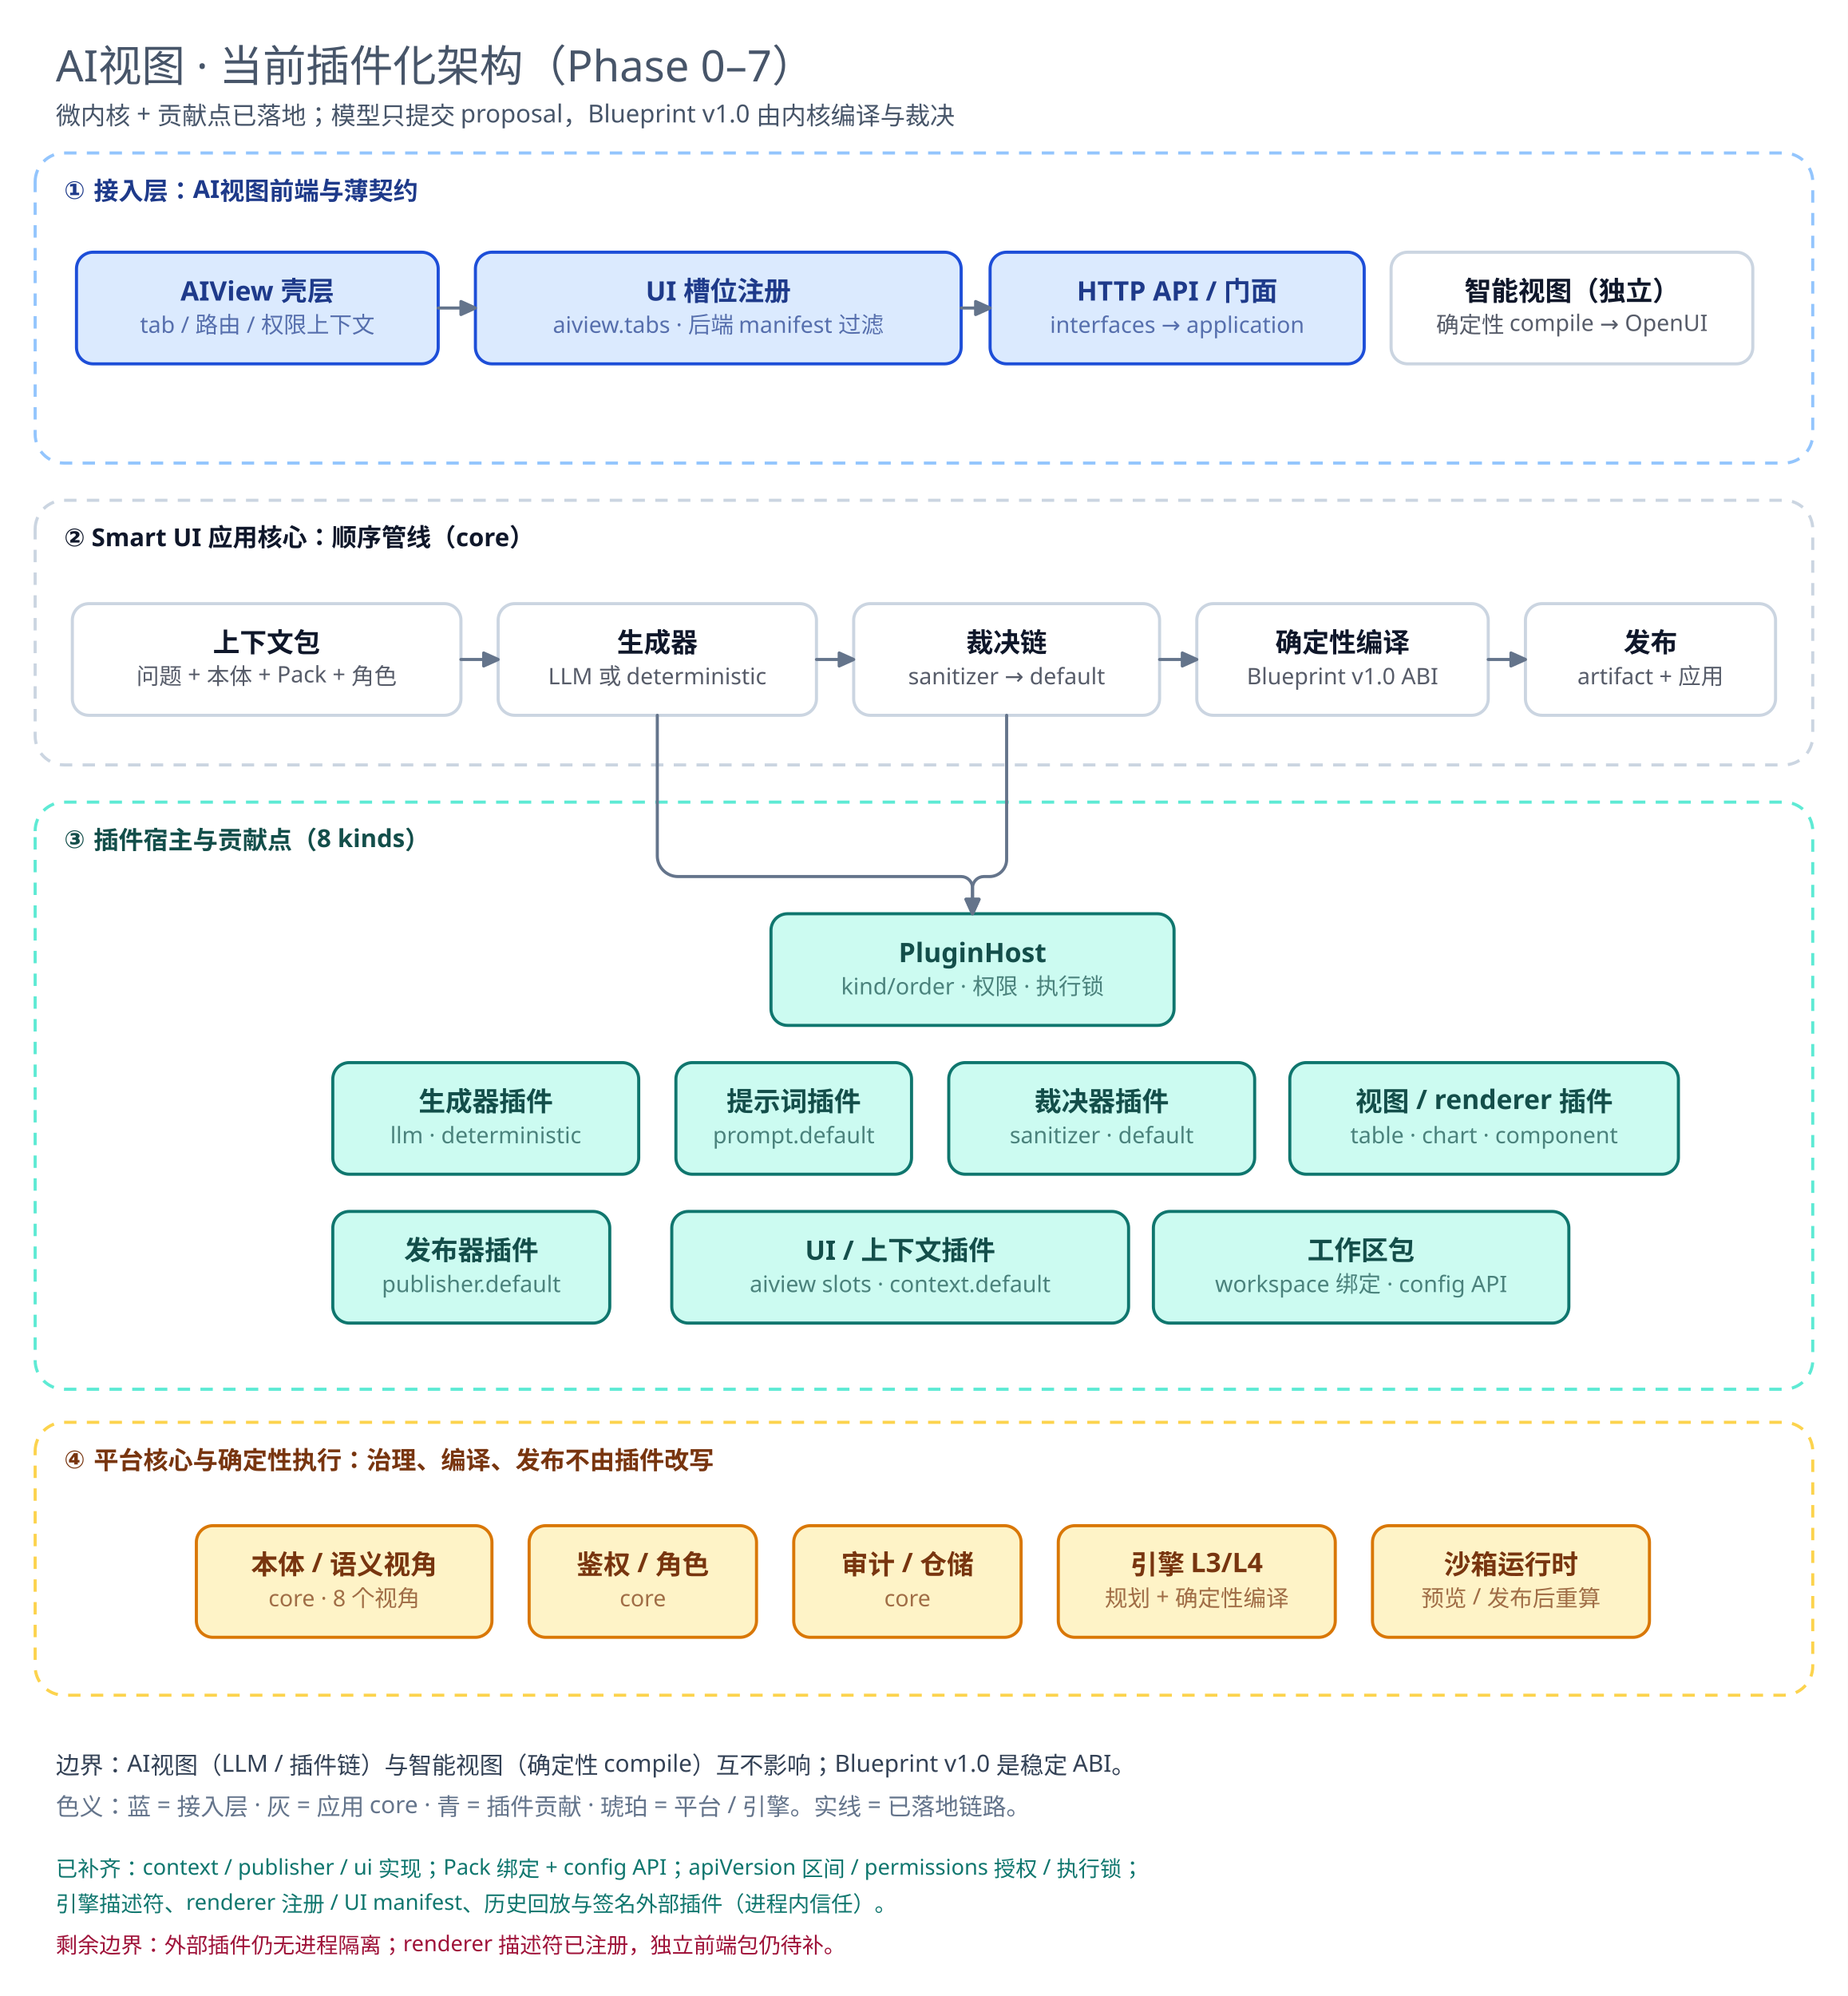
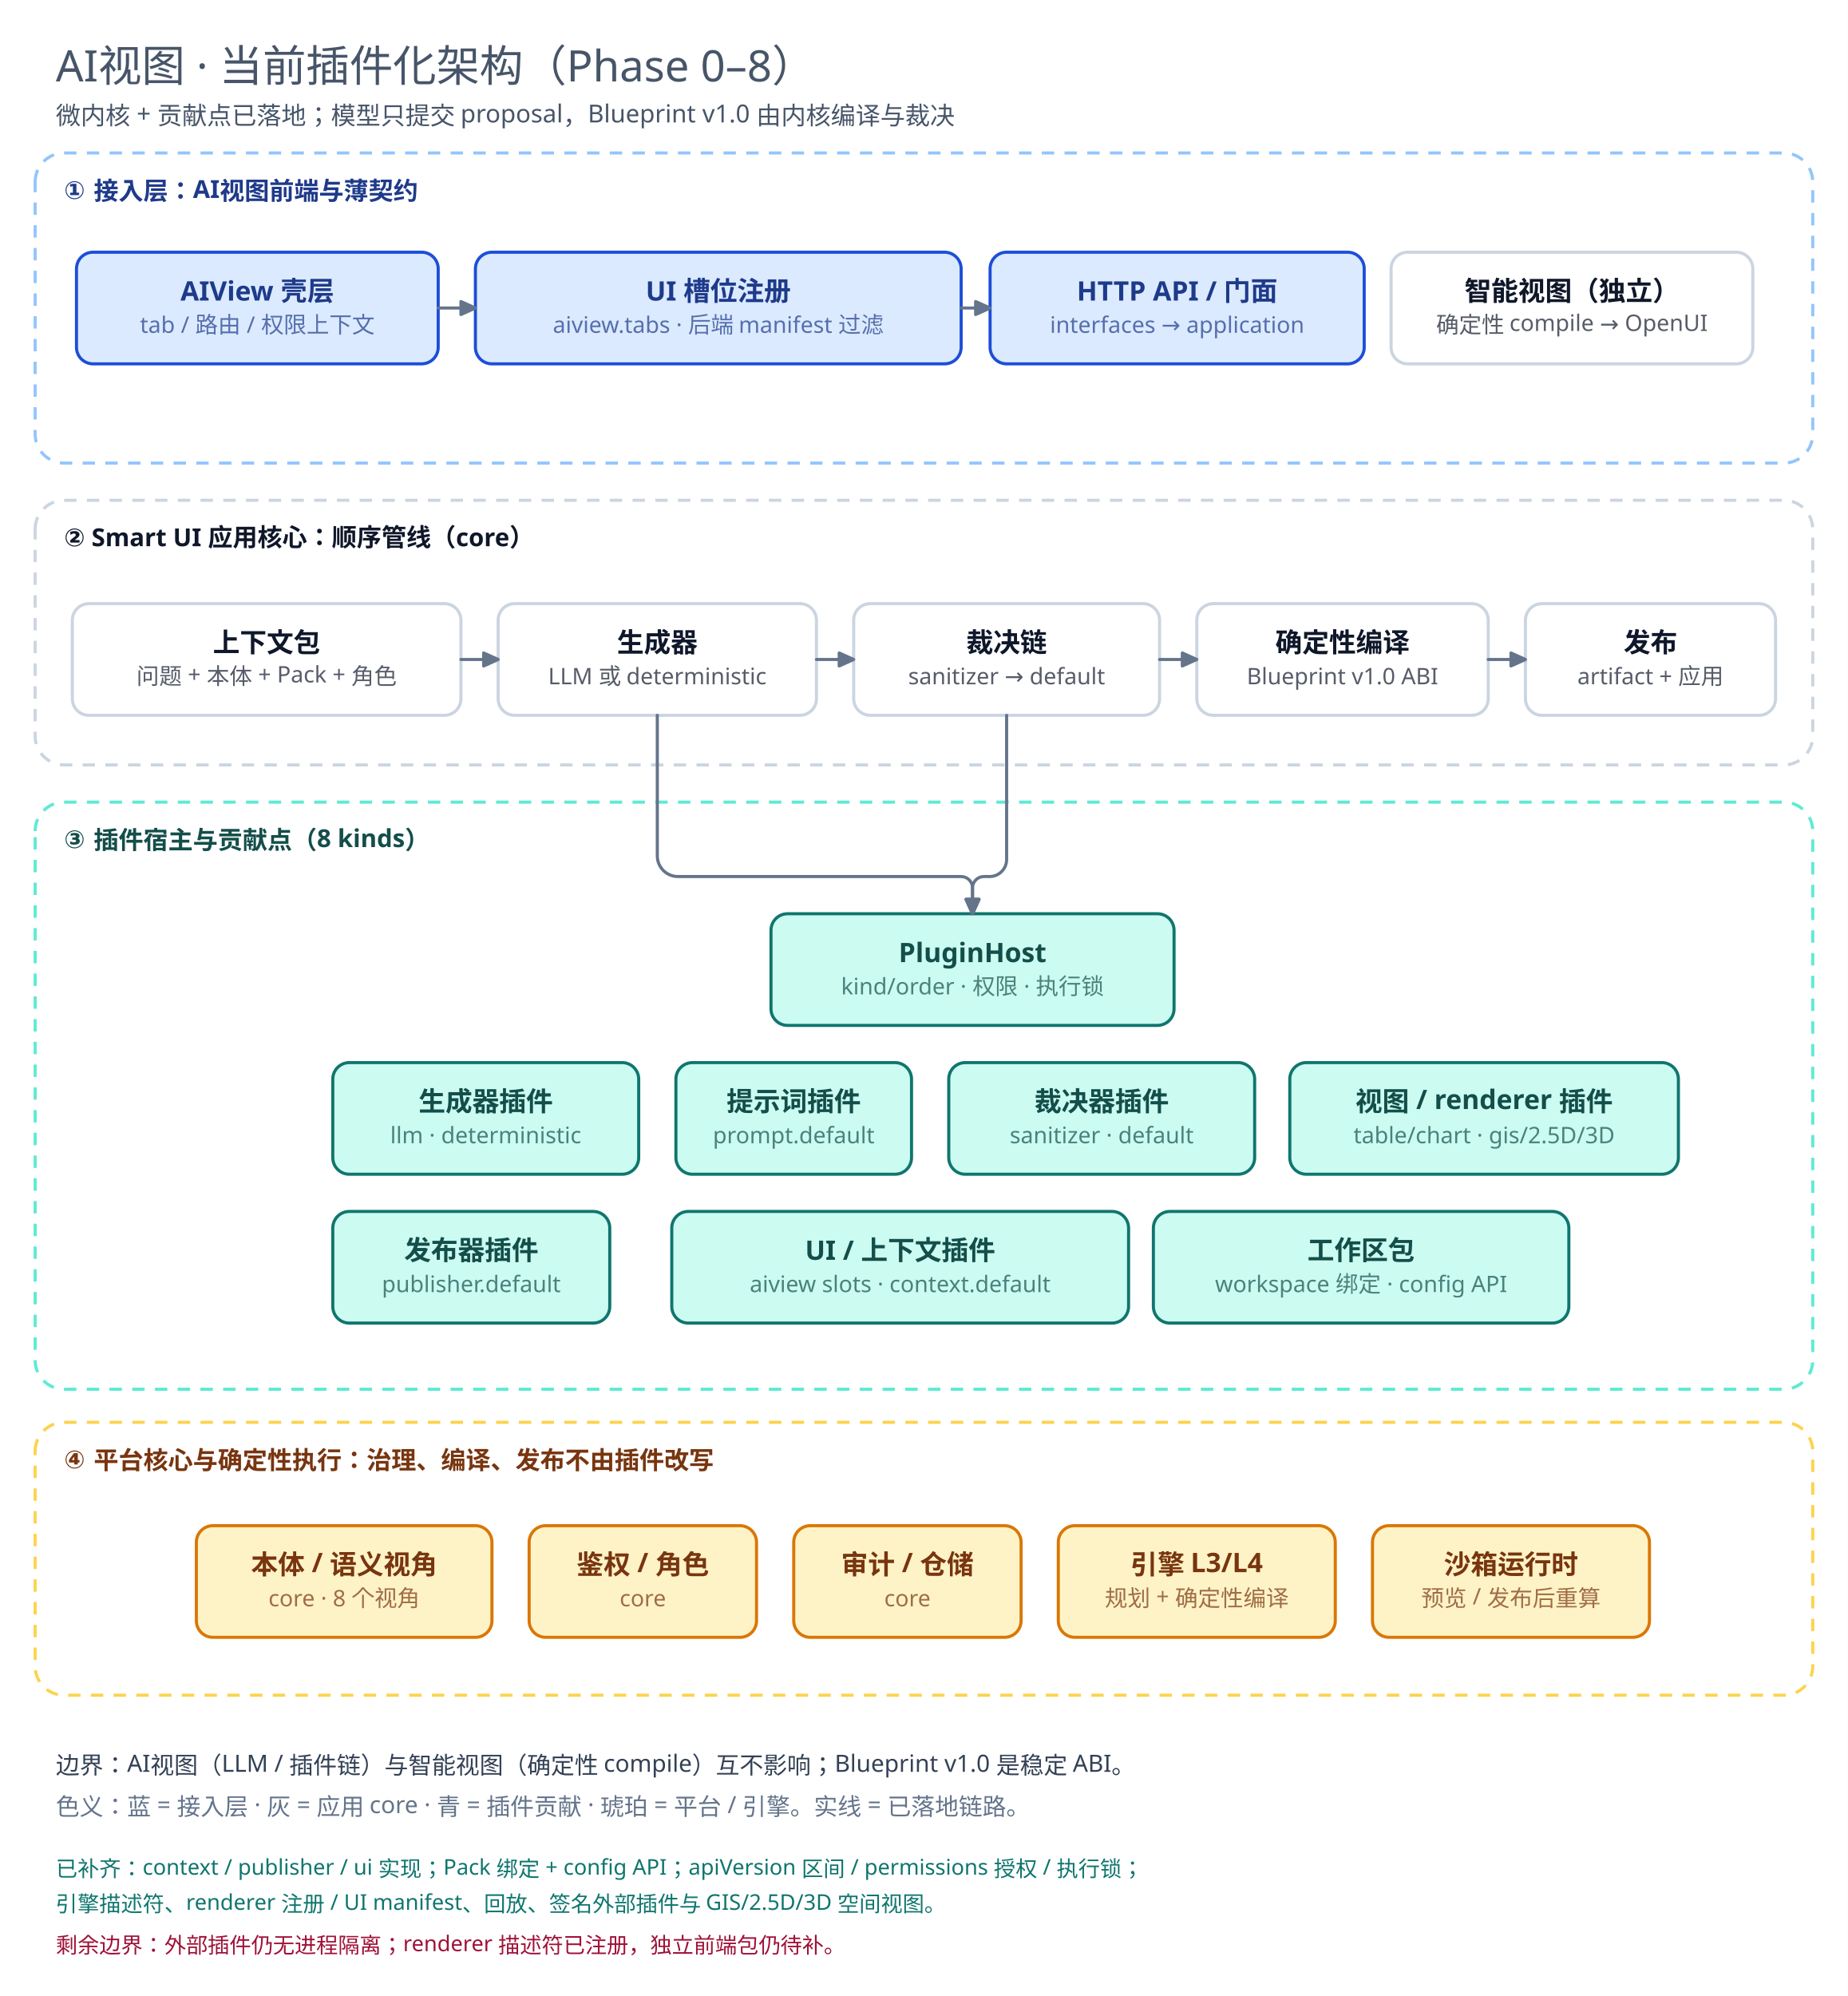
<svg xmlns="http://www.w3.org/2000/svg" width="894.00" height="965.50" viewBox="0 0 894.00 965.50" font-family="ui-sans-serif, system-ui, &quot;PingFang SC&quot;, sans-serif">
  <rect x="0.00" y="0.00" width="894.00" height="965.50" rx="0.00" fill="#ffffff" stroke="none" />
  <g data-shape="group">
    <path d="M 17.00 88.00 A 14.00 14.00 0 0 1 31.00 74.00 L 863.00 74.00 A 14.00 14.00 0 0 1 877.00 88.00 L 877.00 210.00 A 14.00 14.00 0 0 1 863.00 224.00 L 31.00 224.00 A 14.00 14.00 0 0 1 17.00 210.00 L 17.00 88.00 Z" fill="none" stroke="#93c5fd" stroke-dasharray="6 5" stroke-width="1.5" />
    <text x="31.00" y="96.20" fill="#1e3a8a" font-family="inherit" font-size="12" font-weight="600">① 接入层：AI视图前端与薄契约</text>
  </g>
  <g data-shape="group">
    <path d="M 17.00 256.00 A 14.00 14.00 0 0 1 31.00 242.00 L 863.00 242.00 A 14.00 14.00 0 0 1 877.00 256.00 L 877.00 356.00 A 14.00 14.00 0 0 1 863.00 370.00 L 31.00 370.00 A 14.00 14.00 0 0 1 17.00 356.00 L 17.00 256.00 Z" fill="none" stroke="#cbd5e1" stroke-dasharray="6 5" stroke-width="1.5" />
    <text x="31.00" y="264.20" fill="#0f172a" font-family="inherit" font-size="12" font-weight="600">② Smart UI 应用核心：顺序管线（core）</text>
  </g>
  <g data-shape="group">
    <path d="M 17.00 402.00 A 14.00 14.00 0 0 1 31.00 388.00 L 863.00 388.00 A 14.00 14.00 0 0 1 877.00 402.00 L 877.00 658.00 A 14.00 14.00 0 0 1 863.00 672.00 L 31.00 672.00 A 14.00 14.00 0 0 1 17.00 658.00 L 17.00 402.00 Z" fill="none" stroke="#5eead4" stroke-dasharray="6 5" stroke-width="1.5" />
    <text x="31.00" y="410.20" fill="#134e4a" font-family="inherit" font-size="12" font-weight="600">③ 插件宿主与贡献点（8 kinds）</text>
  </g>
  <g data-shape="group">
    <path d="M 17.00 702.00 A 14.00 14.00 0 0 1 31.00 688.00 L 863.00 688.00 A 14.00 14.00 0 0 1 877.00 702.00 L 877.00 806.00 A 14.00 14.00 0 0 1 863.00 820.00 L 31.00 820.00 A 14.00 14.00 0 0 1 17.00 806.00 L 17.00 702.00 Z" fill="none" stroke="#fcd34d" stroke-dasharray="6 5" stroke-width="1.5" />
    <text x="31.00" y="710.20" fill="#78350f" font-family="inherit" font-size="12" font-weight="600">④ 平台核心与确定性执行：治理、编译、发布不由插件改写</text>
  </g>
  <g data-shape="node">
    <path d="M 37.00 130.00 A 8.00 8.00 0 0 1 45.00 122.00 L 204.00 122.00 A 8.00 8.00 0 0 1 212.00 130.00 L 212.00 168.00 A 8.00 8.00 0 0 1 204.00 176.00 L 45.00 176.00 A 8.00 8.00 0 0 1 37.00 168.00 L 37.00 130.00 Z" fill="#dbeafe" stroke="#1d4ed8" stroke-width="1.5" />
    <text x="124.50" y="145.40" fill="#1e3a8a" font-family="inherit" font-size="13" font-weight="600" text-anchor="middle">AIView 壳层</text>
    <text x="124.50" y="161.00" fill="#1e3a8a" font-family="inherit" font-size="11" opacity="0.7" text-anchor="middle">tab / 路由 / 权限上下文</text>
  </g>
  <g data-shape="node">
    <path d="M 230.00 130.00 A 8.00 8.00 0 0 1 238.00 122.00 L 457.00 122.00 A 8.00 8.00 0 0 1 465.00 130.00 L 465.00 168.00 A 8.00 8.00 0 0 1 457.00 176.00 L 238.00 176.00 A 8.00 8.00 0 0 1 230.00 168.00 L 230.00 130.00 Z" fill="#dbeafe" stroke="#1d4ed8" stroke-width="1.5" />
    <text x="347.50" y="145.40" fill="#1e3a8a" font-family="inherit" font-size="13" font-weight="600" text-anchor="middle">UI 槽位注册</text>
    <text x="347.50" y="161.00" fill="#1e3a8a" font-family="inherit" font-size="11" opacity="0.7" text-anchor="middle">aiview.tabs · 后端 manifest 过滤</text>
  </g>
  <g data-shape="node">
    <path d="M 479.00 130.00 A 8.00 8.00 0 0 1 487.00 122.00 L 652.00 122.00 A 8.00 8.00 0 0 1 660.00 130.00 L 660.00 168.00 A 8.00 8.00 0 0 1 652.00 176.00 L 487.00 176.00 A 8.00 8.00 0 0 1 479.00 168.00 L 479.00 130.00 Z" fill="#dbeafe" stroke="#1d4ed8" stroke-width="1.5" />
    <text x="569.50" y="145.40" fill="#1e3a8a" font-family="inherit" font-size="13" font-weight="600" text-anchor="middle">HTTP API / 门面</text>
    <text x="569.50" y="161.00" fill="#1e3a8a" font-family="inherit" font-size="11" opacity="0.7" text-anchor="middle">interfaces → application</text>
  </g>
  <g data-shape="node">
    <path d="M 673.00 130.00 A 8.00 8.00 0 0 1 681.00 122.00 L 840.00 122.00 A 8.00 8.00 0 0 1 848.00 130.00 L 848.00 168.00 A 8.00 8.00 0 0 1 840.00 176.00 L 681.00 176.00 A 8.00 8.00 0 0 1 673.00 168.00 L 673.00 130.00 Z" fill="#ffffff" stroke="#cbd5e1" stroke-width="1.5" />
    <text x="760.50" y="145.40" fill="#0f172a" font-family="inherit" font-size="13" font-weight="600" text-anchor="middle">智能视图（独立）</text>
    <text x="760.50" y="161.00" fill="#0f172a" font-family="inherit" font-size="11" opacity="0.7" text-anchor="middle">确定性 compile → OpenUI</text>
  </g>
  <g data-shape="node">
    <path d="M 35.00 300.00 A 8.00 8.00 0 0 1 43.00 292.00 L 215.00 292.00 A 8.00 8.00 0 0 1 223.00 300.00 L 223.00 338.00 A 8.00 8.00 0 0 1 215.00 346.00 L 43.00 346.00 A 8.00 8.00 0 0 1 35.00 338.00 L 35.00 300.00 Z" fill="#ffffff" stroke="#cbd5e1" stroke-width="1.5" />
    <text x="129.00" y="315.40" fill="#0f172a" font-family="inherit" font-size="13" font-weight="600" text-anchor="middle">上下文包</text>
    <text x="129.00" y="331.00" fill="#0f172a" font-family="inherit" font-size="11" opacity="0.7" text-anchor="middle">问题 + 本体 + Pack + 角色</text>
  </g>
  <g data-shape="node">
    <path d="M 241.00 300.00 A 8.00 8.00 0 0 1 249.00 292.00 L 387.00 292.00 A 8.00 8.00 0 0 1 395.00 300.00 L 395.00 338.00 A 8.00 8.00 0 0 1 387.00 346.00 L 249.00 346.00 A 8.00 8.00 0 0 1 241.00 338.00 L 241.00 300.00 Z" fill="#ffffff" stroke="#cbd5e1" stroke-width="1.5" />
    <text x="318.00" y="315.40" fill="#0f172a" font-family="inherit" font-size="13" font-weight="600" text-anchor="middle">生成器</text>
    <text x="318.00" y="331.00" fill="#0f172a" font-family="inherit" font-size="11" opacity="0.7" text-anchor="middle">LLM 或 deterministic</text>
  </g>
  <g data-shape="node">
    <path d="M 413.00 300.00 A 8.00 8.00 0 0 1 421.00 292.00 L 553.00 292.00 A 8.00 8.00 0 0 1 561.00 300.00 L 561.00 338.00 A 8.00 8.00 0 0 1 553.00 346.00 L 421.00 346.00 A 8.00 8.00 0 0 1 413.00 338.00 L 413.00 300.00 Z" fill="#ffffff" stroke="#cbd5e1" stroke-width="1.5" />
    <text x="487.00" y="315.40" fill="#0f172a" font-family="inherit" font-size="13" font-weight="600" text-anchor="middle">裁决链</text>
    <text x="487.00" y="331.00" fill="#0f172a" font-family="inherit" font-size="11" opacity="0.7" text-anchor="middle">sanitizer → default</text>
  </g>
  <g data-shape="node">
    <path d="M 579.00 300.00 A 8.00 8.00 0 0 1 587.00 292.00 L 712.00 292.00 A 8.00 8.00 0 0 1 720.00 300.00 L 720.00 338.00 A 8.00 8.00 0 0 1 712.00 346.00 L 587.00 346.00 A 8.00 8.00 0 0 1 579.00 338.00 L 579.00 300.00 Z" fill="#ffffff" stroke="#cbd5e1" stroke-width="1.5" />
    <text x="649.50" y="315.40" fill="#0f172a" font-family="inherit" font-size="13" font-weight="600" text-anchor="middle">确定性编译</text>
    <text x="649.50" y="331.00" fill="#0f172a" font-family="inherit" font-size="11" opacity="0.7" text-anchor="middle">Blueprint v1.0 ABI</text>
  </g>
  <g data-shape="node">
    <path d="M 738.00 300.00 A 8.00 8.00 0 0 1 746.00 292.00 L 851.00 292.00 A 8.00 8.00 0 0 1 859.00 300.00 L 859.00 338.00 A 8.00 8.00 0 0 1 851.00 346.00 L 746.00 346.00 A 8.00 8.00 0 0 1 738.00 338.00 L 738.00 300.00 Z" fill="#ffffff" stroke="#cbd5e1" stroke-width="1.5" />
    <text x="798.50" y="315.40" fill="#0f172a" font-family="inherit" font-size="13" font-weight="600" text-anchor="middle">发布</text>
    <text x="798.50" y="331.00" fill="#0f172a" font-family="inherit" font-size="11" opacity="0.7" text-anchor="middle">artifact + 应用</text>
  </g>
  <g data-shape="node">
    <path d="M 373.00 450.00 A 8.00 8.00 0 0 1 381.00 442.00 L 560.00 442.00 A 8.00 8.00 0 0 1 568.00 450.00 L 568.00 488.00 A 8.00 8.00 0 0 1 560.00 496.00 L 381.00 496.00 A 8.00 8.00 0 0 1 373.00 488.00 L 373.00 450.00 Z" fill="#ccfbf1" stroke="#0f766e" stroke-width="1.5" />
    <text x="470.50" y="465.40" fill="#134e4a" font-family="inherit" font-size="13" font-weight="600" text-anchor="middle">PluginHost</text>
    <text x="470.50" y="481.00" fill="#134e4a" font-family="inherit" font-size="11" opacity="0.7" text-anchor="middle">kind/order · 权限 · 执行锁</text>
  </g>
  <g data-shape="node">
    <path d="M 161.00 522.00 A 8.00 8.00 0 0 1 169.00 514.00 L 301.00 514.00 A 8.00 8.00 0 0 1 309.00 522.00 L 309.00 560.00 A 8.00 8.00 0 0 1 301.00 568.00 L 169.00 568.00 A 8.00 8.00 0 0 1 161.00 560.00 L 161.00 522.00 Z" fill="#ccfbf1" stroke="#0f766e" stroke-width="1.5" />
    <text x="235.00" y="537.40" fill="#134e4a" font-family="inherit" font-size="13" font-weight="600" text-anchor="middle">生成器插件</text>
    <text x="235.00" y="553.00" fill="#134e4a" font-family="inherit" font-size="11" opacity="0.7" text-anchor="middle">llm · deterministic</text>
  </g>
  <g data-shape="node">
    <path d="M 327.00 522.00 A 8.00 8.00 0 0 1 335.00 514.00 L 433.00 514.00 A 8.00 8.00 0 0 1 441.00 522.00 L 441.00 560.00 A 8.00 8.00 0 0 1 433.00 568.00 L 335.00 568.00 A 8.00 8.00 0 0 1 327.00 560.00 L 327.00 522.00 Z" fill="#ccfbf1" stroke="#0f766e" stroke-width="1.5" />
    <text x="384.00" y="537.40" fill="#134e4a" font-family="inherit" font-size="13" font-weight="600" text-anchor="middle">提示词插件</text>
    <text x="384.00" y="553.00" fill="#134e4a" font-family="inherit" font-size="11" opacity="0.7" text-anchor="middle">prompt.default</text>
  </g>
  <g data-shape="node">
    <path d="M 459.00 522.00 A 8.00 8.00 0 0 1 467.00 514.00 L 599.00 514.00 A 8.00 8.00 0 0 1 607.00 522.00 L 607.00 560.00 A 8.00 8.00 0 0 1 599.00 568.00 L 467.00 568.00 A 8.00 8.00 0 0 1 459.00 560.00 L 459.00 522.00 Z" fill="#ccfbf1" stroke="#0f766e" stroke-width="1.5" />
    <text x="533.00" y="537.40" fill="#134e4a" font-family="inherit" font-size="13" font-weight="600" text-anchor="middle">裁决器插件</text>
    <text x="533.00" y="553.00" fill="#134e4a" font-family="inherit" font-size="11" opacity="0.7" text-anchor="middle">sanitizer · default</text>
  </g>
  <g data-shape="node">
    <path d="M 624.00 522.00 A 8.00 8.00 0 0 1 632.00 514.00 L 804.00 514.00 A 8.00 8.00 0 0 1 812.00 522.00 L 812.00 560.00 A 8.00 8.00 0 0 1 804.00 568.00 L 632.00 568.00 A 8.00 8.00 0 0 1 624.00 560.00 L 624.00 522.00 Z" fill="#ccfbf1" stroke="#0f766e" stroke-width="1.5" />
    <text x="718.00" y="537.40" fill="#134e4a" font-family="inherit" font-size="13" font-weight="600" text-anchor="middle">视图 / renderer 插件</text>
-     <text x="718.00" y="553.00" fill="#134e4a" font-family="inherit" font-size="11" opacity="0.7" text-anchor="middle">table · chart · component</text>
+     <text x="718.00" y="553.00" fill="#134e4a" font-family="inherit" font-size="11" opacity="0.7" text-anchor="middle">table/chart · gis/2.5D/3D</text>
  </g>
  <g data-shape="node">
    <path d="M 161.00 594.00 A 8.00 8.00 0 0 1 169.00 586.00 L 287.00 586.00 A 8.00 8.00 0 0 1 295.00 594.00 L 295.00 632.00 A 8.00 8.00 0 0 1 287.00 640.00 L 169.00 640.00 A 8.00 8.00 0 0 1 161.00 632.00 L 161.00 594.00 Z" fill="#ccfbf1" stroke="#0f766e" stroke-width="1.5" />
    <text x="228.00" y="609.40" fill="#134e4a" font-family="inherit" font-size="13" font-weight="600" text-anchor="middle">发布器插件</text>
    <text x="228.00" y="625.00" fill="#134e4a" font-family="inherit" font-size="11" opacity="0.7" text-anchor="middle">publisher.default</text>
  </g>
  <g data-shape="node">
    <path d="M 325.00 594.00 A 8.00 8.00 0 0 1 333.00 586.00 L 538.00 586.00 A 8.00 8.00 0 0 1 546.00 594.00 L 546.00 632.00 A 8.00 8.00 0 0 1 538.00 640.00 L 333.00 640.00 A 8.00 8.00 0 0 1 325.00 632.00 L 325.00 594.00 Z" fill="#ccfbf1" stroke="#0f766e" stroke-width="1.5" />
    <text x="435.50" y="609.40" fill="#134e4a" font-family="inherit" font-size="13" font-weight="600" text-anchor="middle">UI / 上下文插件</text>
    <text x="435.50" y="625.00" fill="#134e4a" font-family="inherit" font-size="11" opacity="0.7" text-anchor="middle">aiview slots · context.default</text>
  </g>
  <g data-shape="node">
    <path d="M 558.00 594.00 A 8.00 8.00 0 0 1 566.00 586.00 L 751.00 586.00 A 8.00 8.00 0 0 1 759.00 594.00 L 759.00 632.00 A 8.00 8.00 0 0 1 751.00 640.00 L 566.00 640.00 A 8.00 8.00 0 0 1 558.00 632.00 L 558.00 594.00 Z" fill="#ccfbf1" stroke="#0f766e" stroke-width="1.5" />
    <text x="658.50" y="609.40" fill="#134e4a" font-family="inherit" font-size="13" font-weight="600" text-anchor="middle">工作区包</text>
    <text x="658.50" y="625.00" fill="#134e4a" font-family="inherit" font-size="11" opacity="0.7" text-anchor="middle">workspace 绑定 · config API</text>
  </g>
  <g data-shape="node">
    <path d="M 95.00 746.00 A 8.00 8.00 0 0 1 103.00 738.00 L 230.00 738.00 A 8.00 8.00 0 0 1 238.00 746.00 L 238.00 784.00 A 8.00 8.00 0 0 1 230.00 792.00 L 103.00 792.00 A 8.00 8.00 0 0 1 95.00 784.00 L 95.00 746.00 Z" fill="#fef3c7" stroke="#d97706" stroke-width="1.5" />
    <text x="166.50" y="761.40" fill="#78350f" font-family="inherit" font-size="13" font-weight="600" text-anchor="middle">本体 / 语义视角</text>
    <text x="166.50" y="777.00" fill="#78350f" font-family="inherit" font-size="11" opacity="0.7" text-anchor="middle">core · 8 个视角</text>
  </g>
  <g data-shape="node">
    <path d="M 256.00 746.00 A 8.00 8.00 0 0 1 264.00 738.00 L 358.00 738.00 A 8.00 8.00 0 0 1 366.00 746.00 L 366.00 784.00 A 8.00 8.00 0 0 1 358.00 792.00 L 264.00 792.00 A 8.00 8.00 0 0 1 256.00 784.00 L 256.00 746.00 Z" fill="#fef3c7" stroke="#d97706" stroke-width="1.5" />
    <text x="311.00" y="761.40" fill="#78350f" font-family="inherit" font-size="13" font-weight="600" text-anchor="middle">鉴权 / 角色</text>
    <text x="311.00" y="777.00" fill="#78350f" font-family="inherit" font-size="11" opacity="0.7" text-anchor="middle">core</text>
  </g>
  <g data-shape="node">
    <path d="M 384.00 746.00 A 8.00 8.00 0 0 1 392.00 738.00 L 486.00 738.00 A 8.00 8.00 0 0 1 494.00 746.00 L 494.00 784.00 A 8.00 8.00 0 0 1 486.00 792.00 L 392.00 792.00 A 8.00 8.00 0 0 1 384.00 784.00 L 384.00 746.00 Z" fill="#fef3c7" stroke="#d97706" stroke-width="1.5" />
    <text x="439.00" y="761.40" fill="#78350f" font-family="inherit" font-size="13" font-weight="600" text-anchor="middle">审计 / 仓储</text>
    <text x="439.00" y="777.00" fill="#78350f" font-family="inherit" font-size="11" opacity="0.7" text-anchor="middle">core</text>
  </g>
  <g data-shape="node">
    <path d="M 512.00 746.00 A 8.00 8.00 0 0 1 520.00 738.00 L 638.00 738.00 A 8.00 8.00 0 0 1 646.00 746.00 L 646.00 784.00 A 8.00 8.00 0 0 1 638.00 792.00 L 520.00 792.00 A 8.00 8.00 0 0 1 512.00 784.00 L 512.00 746.00 Z" fill="#fef3c7" stroke="#d97706" stroke-width="1.5" />
    <text x="579.00" y="761.40" fill="#78350f" font-family="inherit" font-size="13" font-weight="600" text-anchor="middle">引擎 L3/L4</text>
    <text x="579.00" y="777.00" fill="#78350f" font-family="inherit" font-size="11" opacity="0.7" text-anchor="middle">规划 + 确定性编译</text>
  </g>
  <g data-shape="node">
    <path d="M 664.00 746.00 A 8.00 8.00 0 0 1 672.00 738.00 L 790.00 738.00 A 8.00 8.00 0 0 1 798.00 746.00 L 798.00 784.00 A 8.00 8.00 0 0 1 790.00 792.00 L 672.00 792.00 A 8.00 8.00 0 0 1 664.00 784.00 L 664.00 746.00 Z" fill="#fef3c7" stroke="#d97706" stroke-width="1.5" />
    <text x="731.00" y="761.40" fill="#78350f" font-family="inherit" font-size="13" font-weight="600" text-anchor="middle">沙箱运行时</text>
    <text x="731.00" y="777.00" fill="#78350f" font-family="inherit" font-size="11" opacity="0.7" text-anchor="middle">预览 / 发布后重算</text>
  </g>
  <g data-shape="edge">
    <path d="M 212.00 149.00 L 223.00 149.00" fill="none" stroke="#64748b" stroke-linecap="round" stroke-linejoin="round" stroke-width="1.5" />
    <path d="M 230.00 149.00 L 223.00 152.15 L 223.00 145.85 Z" fill="#64748b" stroke="#64748b" stroke-linecap="round" stroke-linejoin="round" stroke-width="1.5" />
  </g>
  <g data-shape="edge">
    <path d="M 465.00 149.00 L 472.00 149.00" fill="none" stroke="#64748b" stroke-linecap="round" stroke-linejoin="round" stroke-width="1.5" />
    <path d="M 479.00 149.00 L 472.00 152.15 L 472.00 145.85 Z" fill="#64748b" stroke="#64748b" stroke-linecap="round" stroke-linejoin="round" stroke-width="1.5" />
  </g>
  <g data-shape="edge">
    <path d="M 223.00 319.00 L 234.00 319.00" fill="none" stroke="#64748b" stroke-linecap="round" stroke-linejoin="round" stroke-width="1.5" />
    <path d="M 241.00 319.00 L 234.00 322.15 L 234.00 315.85 Z" fill="#64748b" stroke="#64748b" stroke-linecap="round" stroke-linejoin="round" stroke-width="1.5" />
  </g>
  <g data-shape="edge">
    <path d="M 395.00 319.00 L 406.00 319.00" fill="none" stroke="#64748b" stroke-linecap="round" stroke-linejoin="round" stroke-width="1.5" />
    <path d="M 413.00 319.00 L 406.00 322.15 L 406.00 315.85 Z" fill="#64748b" stroke="#64748b" stroke-linecap="round" stroke-linejoin="round" stroke-width="1.5" />
  </g>
  <g data-shape="edge">
    <path d="M 561.00 319.00 L 572.00 319.00" fill="none" stroke="#64748b" stroke-linecap="round" stroke-linejoin="round" stroke-width="1.5" />
    <path d="M 579.00 319.00 L 572.00 322.15 L 572.00 315.85 Z" fill="#64748b" stroke="#64748b" stroke-linecap="round" stroke-linejoin="round" stroke-width="1.5" />
  </g>
  <g data-shape="edge">
    <path d="M 720.00 319.00 L 731.00 319.00" fill="none" stroke="#64748b" stroke-linecap="round" stroke-linejoin="round" stroke-width="1.5" />
    <path d="M 738.00 319.00 L 731.00 322.15 L 731.00 315.85 Z" fill="#64748b" stroke="#64748b" stroke-linecap="round" stroke-linejoin="round" stroke-width="1.5" />
  </g>
  <g data-shape="edge">
    <path d="M 318.00 346.00 L 318.00 414.00 A 10.00 10.00 0 0 0 328.00 424.00 L 465.00 424.00 A 5.50 5.50 0 0 1 470.50 429.50 L 470.50 435.00" fill="none" stroke="#64748b" stroke-linecap="round" stroke-linejoin="round" stroke-width="1.5" />
    <path d="M 470.50 442.00 L 467.35 435.00 L 473.65 435.00 Z" fill="#64748b" stroke="#64748b" stroke-linecap="round" stroke-linejoin="round" stroke-width="1.5" />
  </g>
  <g data-shape="edge">
    <path d="M 487.00 346.00 L 487.00 415.75 A 8.25 8.25 0 0 1 478.75 424.00 L 476.00 424.00 A 5.50 5.50 0 0 0 470.50 429.50 L 470.50 435.00" fill="none" stroke="#64748b" stroke-linecap="round" stroke-linejoin="round" stroke-width="1.5" />
    <path d="M 470.50 442.00 L 467.35 435.00 L 473.65 435.00 Z" fill="#64748b" stroke="#64748b" stroke-linecap="round" stroke-linejoin="round" stroke-width="1.5" />
  </g>
-   <text x="27.00" y="39.40" fill="#475569" font-family="inherit" font-size="21">AI视图 · 当前插件化架构（Phase 0–7）</text>
+   <text x="27.00" y="39.40" fill="#475569" font-family="inherit" font-size="21">AI视图 · 当前插件化架构（Phase 0–8）</text>
  <text x="27.00" y="60.20" fill="#475569" font-family="inherit" font-size="12">微内核 + 贡献点已落地；模型只提交 proposal，Blueprint v1.0 由内核编译与裁决</text>
  <text x="27.00" y="858.00" fill="#334155" font-family="inherit" font-size="11.5">边界：AI视图（LLM / 插件链）与智能视图（确定性 compile）互不影响；Blueprint v1.0 是稳定 ABI。</text>
  <text x="27.00" y="878.00" fill="#64748b" font-family="inherit" font-size="11.5">色义：蓝 = 接入层 · 灰 = 应用 core · 青 = 插件贡献 · 琥珀 = 平台 / 引擎。实线 = 已落地链路。</text>
  <text x="27.00" y="907.70" fill="#0f766e" font-family="inherit" font-size="10.5">已补齐：context / publisher / ui 实现；Pack 绑定 + config API；apiVersion 区间 / permissions 授权 / 执行锁；</text>
-   <text x="27.00" y="924.70" fill="#0f766e" font-family="inherit" font-size="10.5">引擎描述符、renderer 注册 / UI manifest、历史回放与签名外部插件（进程内信任）。</text>
+   <text x="27.00" y="924.70" fill="#0f766e" font-family="inherit" font-size="10.5">引擎描述符、renderer 注册 / UI manifest、回放、签名外部插件与 GIS/2.5D/3D 空间视图。</text>
  <text x="27.00" y="944.70" fill="#9f1239" font-family="inherit" font-size="10.5">剩余边界：外部插件仍无进程隔离；renderer 描述符已注册，独立前端包仍待补。</text>
</svg>
